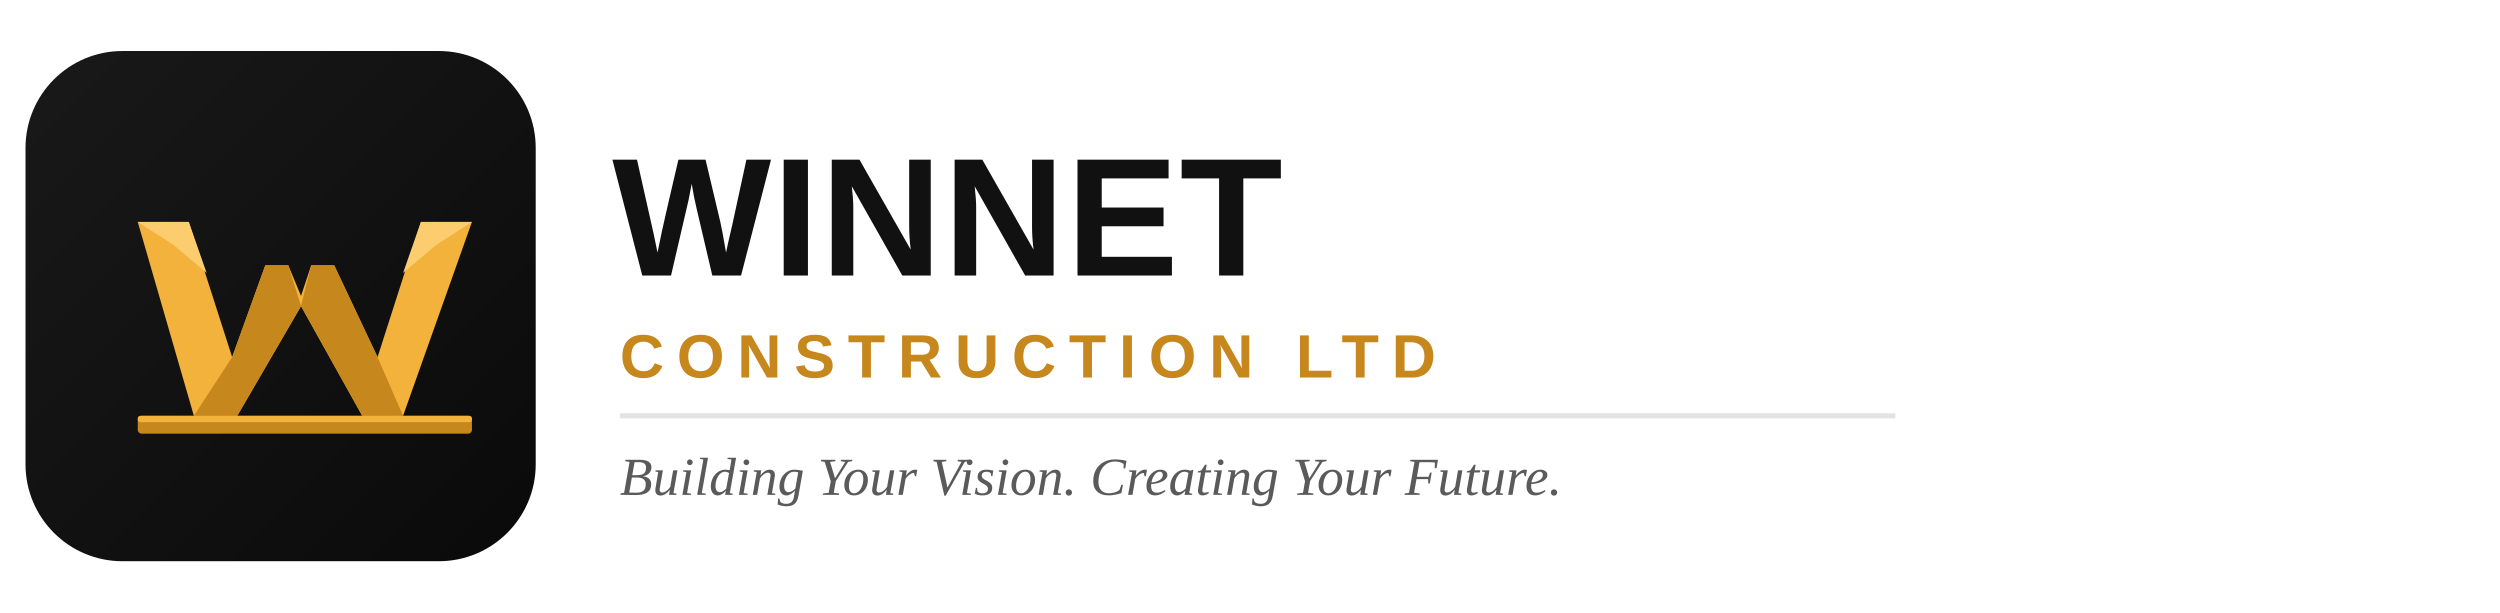
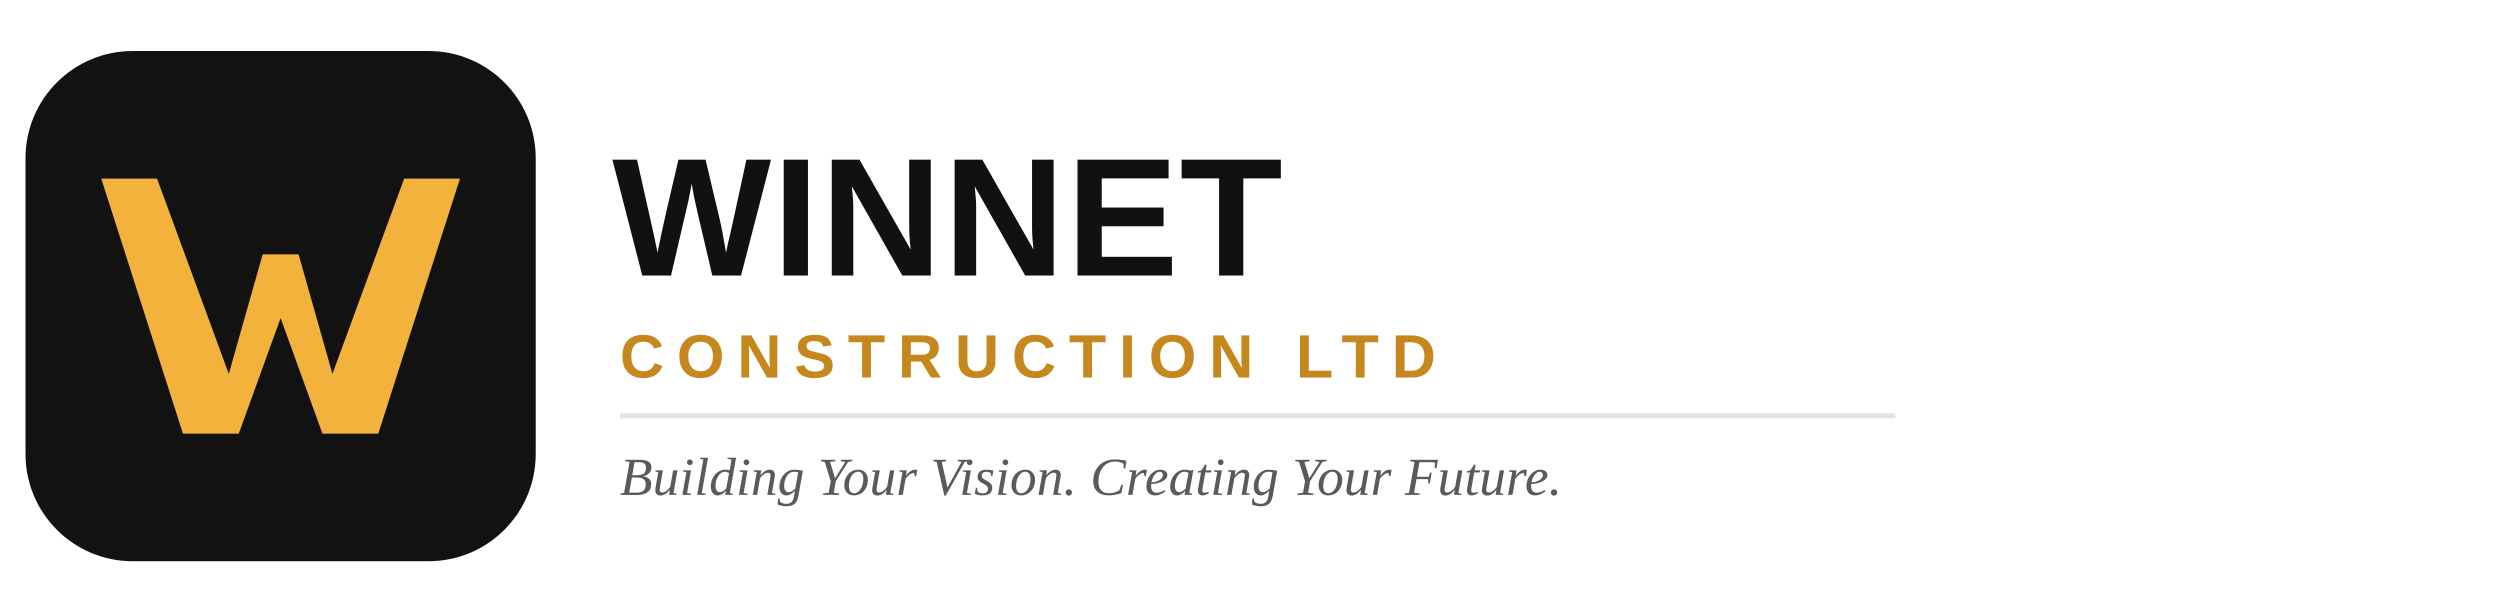
<svg xmlns="http://www.w3.org/2000/svg" viewBox="0 0 980 240">
  <defs>
    <linearGradient id="badgeGrad" x1="0" y1="0" x2="1" y2="1">
      <stop offset="0%" stop-color="#191919" />
      <stop offset="100%" stop-color="#0a0a0a" />
    </linearGradient>
  </defs>
-   <rect x="10" y="20" width="200" height="200" rx="38" fill="url(#badgeGrad)" />
-   <g transform="translate(10,20)">
-     <path d=" M 44 67 L 64 67 L 81 120 L 94 84 L 103 84 L 108 96 L 112 84 L 121 84 L 138 120 L 155 67 L 175 67 L 148 143 L 132 143 L 108 100 L 83 143 L 66 143 Z" fill="#F2B23C" />
-     <path d="M 148 143 L 132 143 L 108 100 L 112 84 L 121 84 L 138 120 Z" fill="#C6871D" />
-     <path d="M 83 143 L 66 143 L 81 120 L 94 84 L 103 84 L 108 100 Z" fill="#C6871D" />
-     <path d="M 44 67 L 64 67 L 71 87 L 58 76 Z" fill="#FBCD6E" />
-     <path d="M 155 67 L 175 67 L 161 76 L 148 87 Z" fill="#FBCD6E" />
-     <rect x="44" y="143" width="131" height="7" rx="1.5" fill="#C6871D" />
-     <rect x="44" y="143" width="131" height="2.5" rx="1" fill="#F2B23C" />
+   <rect x="10" y="20" width="200" height="200" rx="42" fill="#121212" />
+   <g transform="translate(10,20) scale(0.390625)">
+     <polygon points="76,128 132,128 204,324 238,204 274,204 308,324 380,128 436,128 354,384 298,384 256,268 214,384 158,384" fill="#F2B23C" />
  </g>
  <text x="240" y="108" font-family="Arial, Helvetica, sans-serif" font-weight="800" font-size="66" letter-spacing="0.5" fill="#111111">WINNET</text>
  <text x="243" y="148" font-family="Arial, Helvetica, sans-serif" font-weight="700" font-size="24" letter-spacing="5" fill="#C6871D">CONSTRUCTION LTD</text>
  <rect x="243" y="162" width="500" height="2" fill="#111111" opacity="0.12" />
  <text x="243" y="194" font-family="Georgia, 'Times New Roman', serif" font-style="italic" font-size="21" fill="#5A5A5A">Building Your Vision. Creating Your Future.</text>
</svg>
